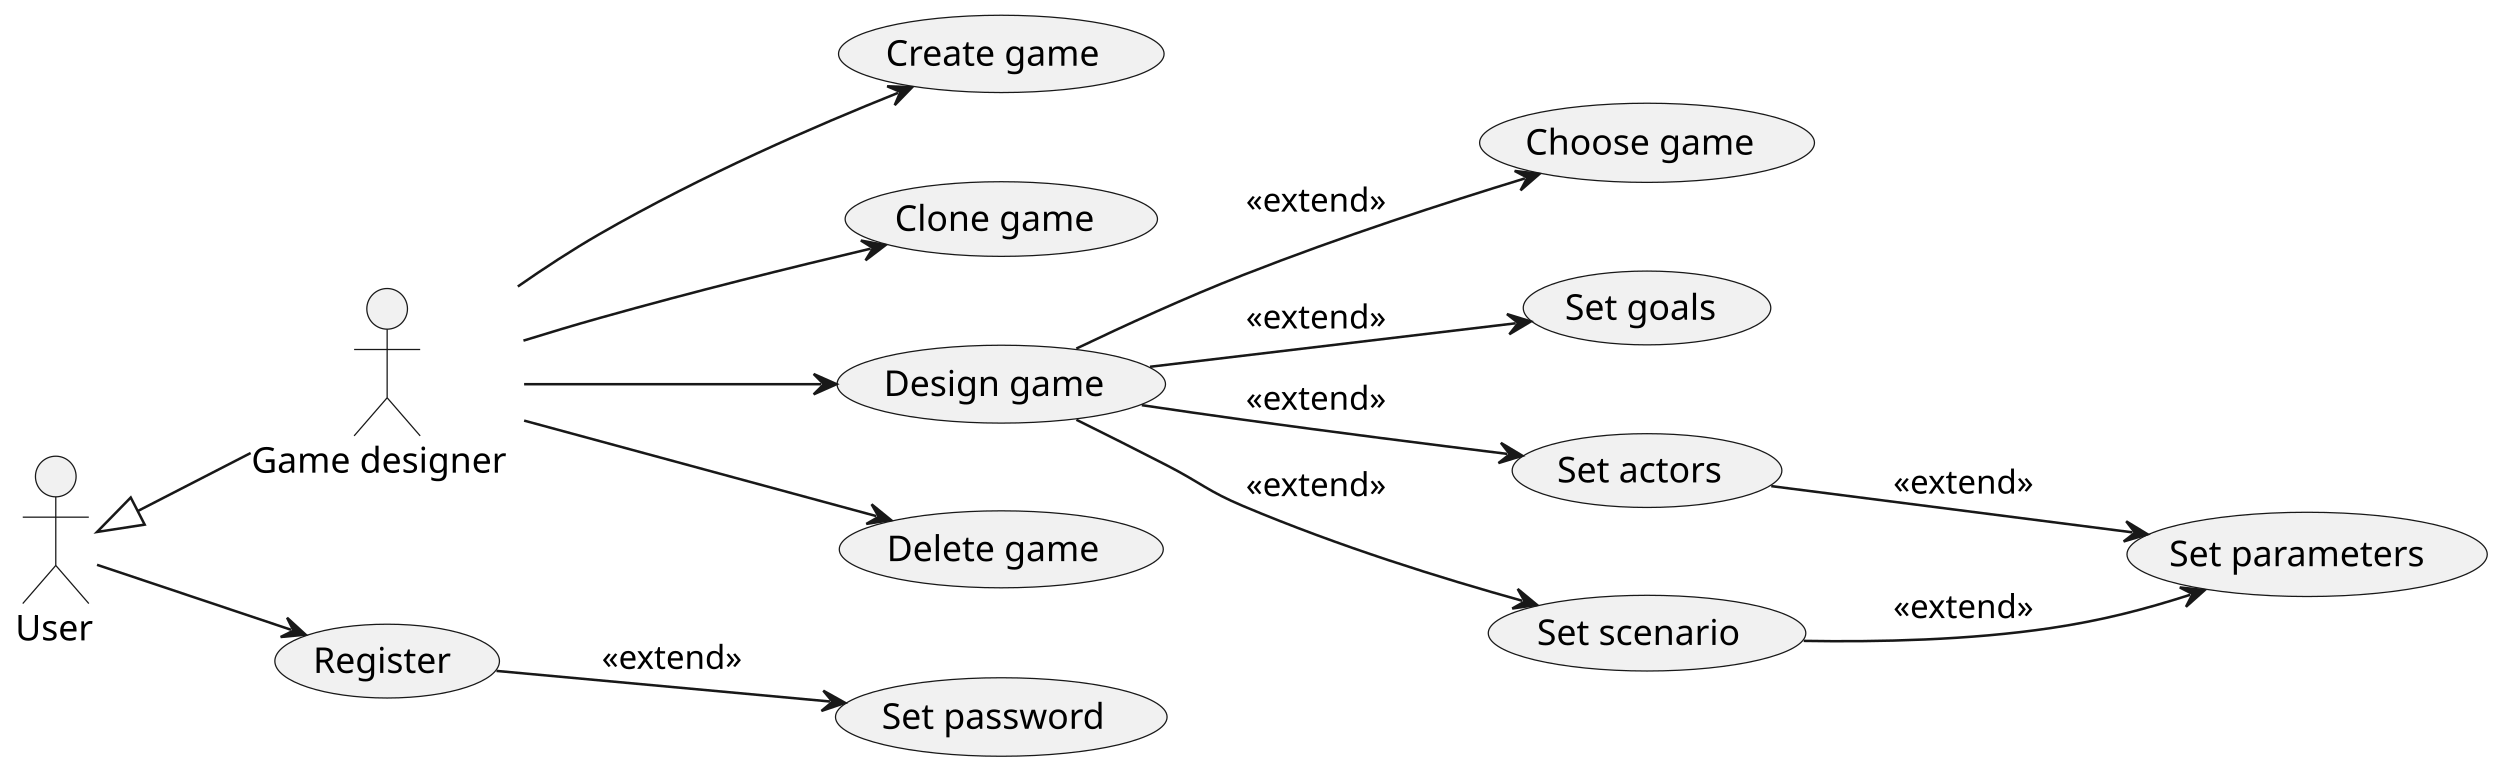
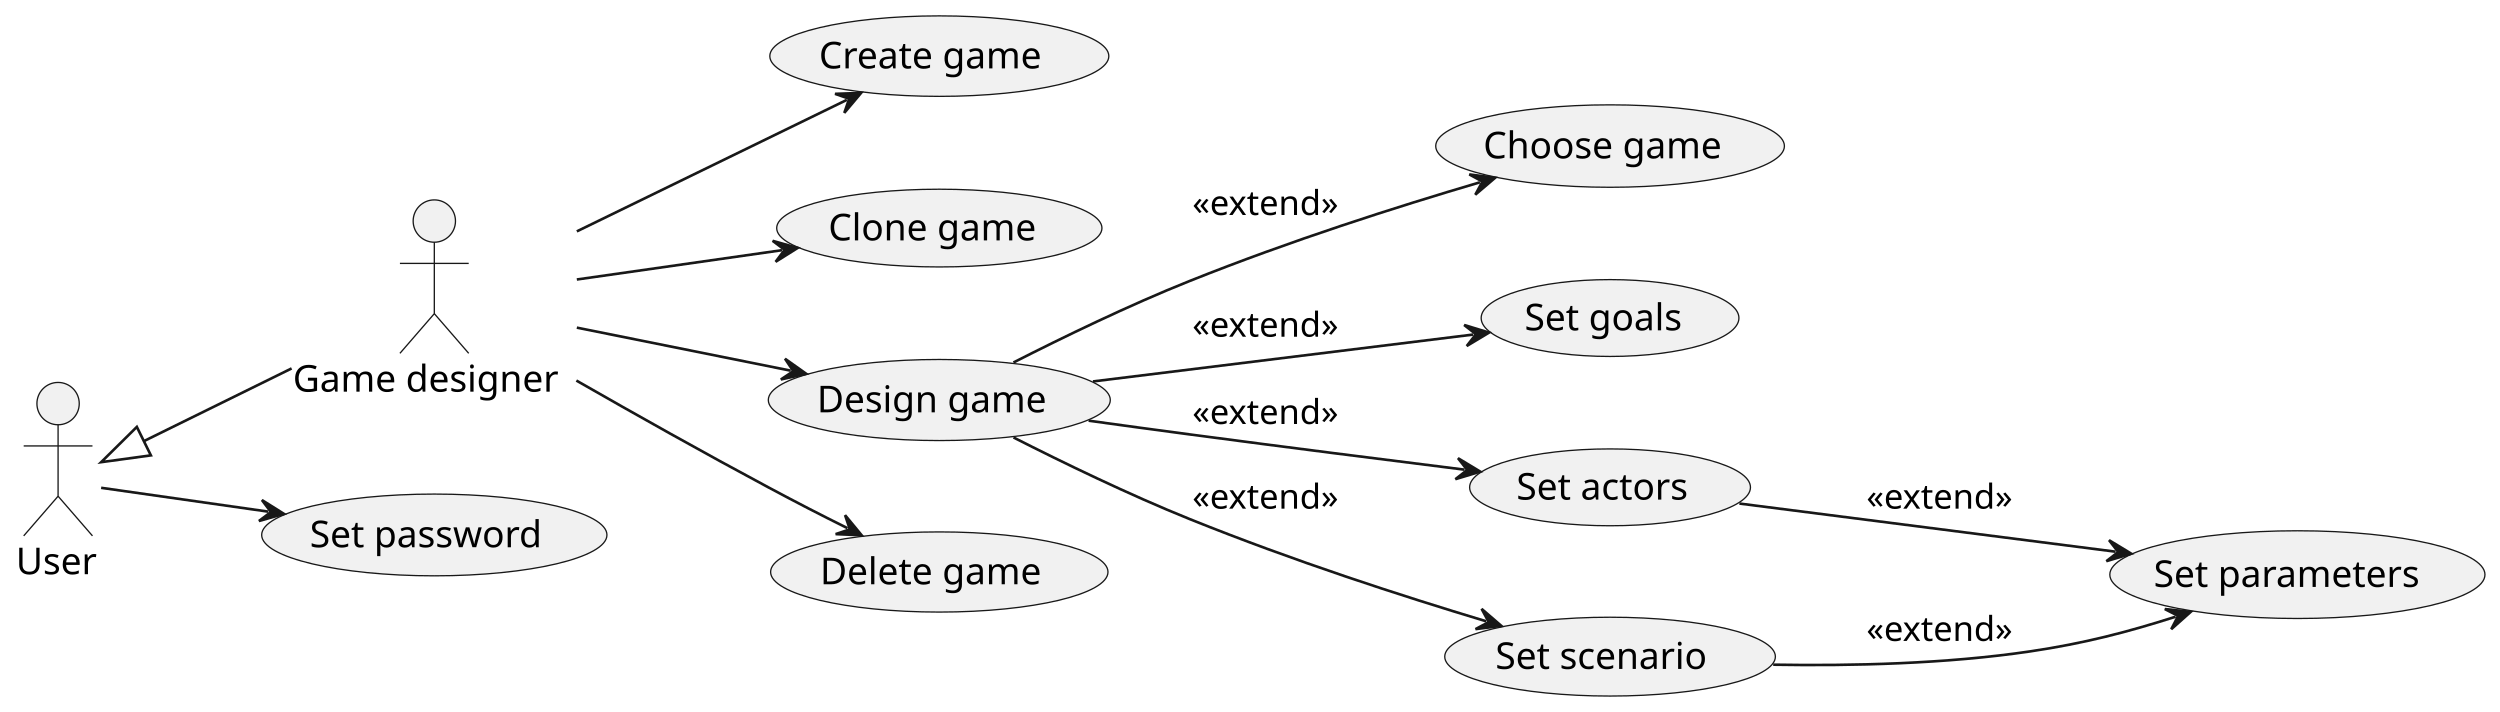
- <svg xmlns="http://www.w3.org/2000/svg" contentStyleType="text/css" data-diagram-type="DESCRIPTION" height="303px" preserveAspectRatio="none" style="width:984px;height:303px;background:#FFFFFF;" version="1.1" viewBox="0 0 984 303" width="984px" zoomAndPan="magnify">
+ <svg xmlns="http://www.w3.org/2000/svg" contentStyleType="text/css" data-diagram-type="DESCRIPTION" height="269px" preserveAspectRatio="none" style="width:945px;height:269px;background:#FFFFFF;" version="1.1" viewBox="0 0 945 269" width="945px" zoomAndPan="magnify">
  <defs />
  <g>
    <g class="entity" data-entity="GD" data-source-line="3" data-uid="ent0002" id="entity_GD">
-       <ellipse cx="152.381" cy="121.56" fill="#F1F1F1" rx="8" ry="8" style="stroke:#181818;stroke-width:0.5;" />
-       <path d="M152.381,129.56 L152.381,156.56 M139.381,137.56 L165.381,137.56 M152.381,156.56 L139.381,171.56 M152.381,156.56 L165.381,171.56" fill="none" style="stroke:#181818;stroke-width:0.5;" />
-       <text fill="#000000" font-family="sans-serif" font-size="14" lengthAdjust="spacing" textLength="106.941" x="98.91" y="186.055">Game designer</text>
+       <ellipse cx="164.171" cy="83.56" fill="#F1F1F1" rx="8" ry="8" style="stroke:#181818;stroke-width:0.5;" />
+       <path d="M164.171,91.56 L164.171,118.56 M151.171,99.56 L177.171,99.56 M164.171,118.56 L151.171,133.56 M164.171,118.56 L177.171,133.56" fill="none" style="stroke:#181818;stroke-width:0.5;" />
+       <text fill="#000000" font-family="sans-serif" font-size="14" lengthAdjust="spacing" textLength="106.941" x="110.7" y="148.055">Game designer</text>
    </g>
    <g class="entity" data-entity="User" data-source-line="4" data-uid="ent0003" id="entity_User">
-       <ellipse cx="21.955" cy="187.56" fill="#F1F1F1" rx="8" ry="8" style="stroke:#181818;stroke-width:0.5;" />
-       <path d="M21.955,195.56 L21.955,222.56 M8.955,203.56 L34.955,203.56 M21.955,222.56 L8.955,237.56 M21.955,222.56 L34.955,237.56" fill="none" style="stroke:#181818;stroke-width:0.5;" />
-       <text fill="#000000" font-family="sans-serif" font-size="14" lengthAdjust="spacing" textLength="31.91" x="6" y="252.055">User</text>
+       <ellipse cx="21.955" cy="152.56" fill="#F1F1F1" rx="8" ry="8" style="stroke:#181818;stroke-width:0.5;" />
+       <path d="M21.955,160.56 L21.955,187.56 M8.955,168.56 L34.955,168.56 M21.955,187.56 L8.955,202.56 M21.955,187.56 L34.955,202.56" fill="none" style="stroke:#181818;stroke-width:0.5;" />
+       <text fill="#000000" font-family="sans-serif" font-size="14" lengthAdjust="spacing" textLength="31.91" x="6" y="217.055">User</text>
    </g>
-     <g class="entity" data-entity="Register" data-source-line="6" data-uid="ent0005" id="entity_Register">
-       <ellipse cx="152.383" cy="260.214" fill="#F1F1F1" rx="44.203" ry="14.524" style="stroke:#181818;stroke-width:0.5;" />
-       <text fill="#000000" font-family="sans-serif" font-size="14" lengthAdjust="spacing" textLength="58.27" x="123.248" y="264.862">Register</text>
+     <g class="entity" data-entity="Set password" data-source-line="6" data-uid="ent0005" id="entity_Set password">
+       <ellipse cx="164.168" cy="202.212" fill="#F1F1F1" rx="65.258" ry="15.452" style="stroke:#181818;stroke-width:0.5;" />
+       <text fill="#000000" font-family="sans-serif" font-size="14" lengthAdjust="spacing" textLength="94.151" x="117.092" y="206.86">Set password</text>
    </g>
-     <g class="entity" data-entity="Set password" data-source-line="7" data-uid="ent0007" id="entity_Set password">
-       <ellipse cx="394.108" cy="282.212" fill="#F1F1F1" rx="65.258" ry="15.452" style="stroke:#181818;stroke-width:0.5;" />
-       <text fill="#000000" font-family="sans-serif" font-size="14" lengthAdjust="spacing" textLength="94.151" x="347.032" y="286.86">Set password</text>
+     <g class="entity" data-entity="Create game" data-source-line="8" data-uid="ent0007" id="entity_Create game">
+       <ellipse cx="355.063" cy="21.215" fill="#F1F1F1" rx="64.073" ry="15.214" style="stroke:#181818;stroke-width:0.5;" />
+       <text fill="#000000" font-family="sans-serif" font-size="14" lengthAdjust="spacing" textLength="90.993" x="309.566" y="25.863">Create game</text>
    </g>
-     <g class="entity" data-entity="Create game" data-source-line="9" data-uid="ent0009" id="entity_Create game">
-       <ellipse cx="394.113" cy="21.215" fill="#F1F1F1" rx="64.073" ry="15.214" style="stroke:#181818;stroke-width:0.5;" />
-       <text fill="#000000" font-family="sans-serif" font-size="14" lengthAdjust="spacing" textLength="90.993" x="348.616" y="25.863">Create game</text>
+     <g class="entity" data-entity="Clone game" data-source-line="10" data-uid="ent0009" id="entity_Clone game">
+       <ellipse cx="355.063" cy="86.215" fill="#F1F1F1" rx="61.473" ry="14.694" style="stroke:#181818;stroke-width:0.5;" />
+       <text fill="#000000" font-family="sans-serif" font-size="14" lengthAdjust="spacing" textLength="83.884" x="313.121" y="90.863">Clone game</text>
    </g>
-     <g class="entity" data-entity="Clone game" data-source-line="11" data-uid="ent0011" id="entity_Clone game">
-       <ellipse cx="394.113" cy="86.215" fill="#F1F1F1" rx="61.473" ry="14.694" style="stroke:#181818;stroke-width:0.5;" />
-       <text fill="#000000" font-family="sans-serif" font-size="14" lengthAdjust="spacing" textLength="83.884" x="352.171" y="90.863">Clone game</text>
+     <g class="entity" data-entity="Design game" data-source-line="12" data-uid="ent0011" id="entity_Design game">
+       <ellipse cx="355.057" cy="151.208" fill="#F1F1F1" rx="64.637" ry="15.328" style="stroke:#181818;stroke-width:0.5;" />
+       <text fill="#000000" font-family="sans-serif" font-size="14" lengthAdjust="spacing" textLength="92.504" x="308.805" y="155.856">Design game</text>
    </g>
-     <g class="entity" data-entity="Design game" data-source-line="13" data-uid="ent0013" id="entity_Design game">
-       <ellipse cx="394.107" cy="151.208" fill="#F1F1F1" rx="64.637" ry="15.328" style="stroke:#181818;stroke-width:0.5;" />
-       <text fill="#000000" font-family="sans-serif" font-size="14" lengthAdjust="spacing" textLength="92.504" x="347.855" y="155.856">Design game</text>
+     <g class="entity" data-entity="Choose game" data-source-line="13" data-uid="ent0013" id="entity_Choose game">
+       <ellipse cx="608.604" cy="55.211" fill="#F1F1F1" rx="65.904" ry="15.581" style="stroke:#181818;stroke-width:0.5;" />
+       <text fill="#000000" font-family="sans-serif" font-size="14" lengthAdjust="spacing" textLength="95.853" x="560.677" y="59.859">Choose game</text>
    </g>
-     <g class="entity" data-entity="Choose game" data-source-line="14" data-uid="ent0015" id="entity_Choose game">
-       <ellipse cx="648.274" cy="56.211" fill="#F1F1F1" rx="65.904" ry="15.581" style="stroke:#181818;stroke-width:0.5;" />
-       <text fill="#000000" font-family="sans-serif" font-size="14" lengthAdjust="spacing" textLength="95.853" x="600.347" y="60.859">Choose game</text>
+     <g class="entity" data-entity="Set goals" data-source-line="14" data-uid="ent0015" id="entity_Set goals">
+       <ellipse cx="608.597" cy="120.214" fill="#F1F1F1" rx="48.718" ry="14.524" style="stroke:#181818;stroke-width:0.5;" />
+       <text fill="#000000" font-family="sans-serif" font-size="14" lengthAdjust="spacing" textLength="64.654" x="576.27" y="124.862">Set goals</text>
    </g>
-     <g class="entity" data-entity="Set goals" data-source-line="15" data-uid="ent0017" id="entity_Set goals">
-       <ellipse cx="648.268" cy="121.214" fill="#F1F1F1" rx="48.718" ry="14.524" style="stroke:#181818;stroke-width:0.5;" />
-       <text fill="#000000" font-family="sans-serif" font-size="14" lengthAdjust="spacing" textLength="64.654" x="615.94" y="125.862">Set goals</text>
+     <g class="entity" data-entity="Set actors" data-source-line="15" data-uid="ent0017" id="entity_Set actors">
+       <ellipse cx="608.597" cy="184.214" fill="#F1F1F1" rx="53.078" ry="14.524" style="stroke:#181818;stroke-width:0.5;" />
+       <text fill="#000000" font-family="sans-serif" font-size="14" lengthAdjust="spacing" textLength="70.82" x="573.187" y="188.862">Set actors</text>
    </g>
-     <g class="entity" data-entity="Set actors" data-source-line="16" data-uid="ent0019" id="entity_Set actors">
-       <ellipse cx="648.268" cy="185.214" fill="#F1F1F1" rx="53.078" ry="14.524" style="stroke:#181818;stroke-width:0.5;" />
-       <text fill="#000000" font-family="sans-serif" font-size="14" lengthAdjust="spacing" textLength="70.82" x="612.857" y="189.862">Set actors</text>
+     <g class="entity" data-entity="Set scenario" data-source-line="16" data-uid="ent0019" id="entity_Set scenario">
+       <ellipse cx="608.603" cy="248.209" fill="#F1F1F1" rx="62.493" ry="14.899" style="stroke:#181818;stroke-width:0.5;" />
+       <text fill="#000000" font-family="sans-serif" font-size="14" lengthAdjust="spacing" textLength="86.707" x="565.25" y="252.857">Set scenario</text>
    </g>
-     <g class="entity" data-entity="Set scenario" data-source-line="17" data-uid="ent0021" id="entity_Set scenario">
-       <ellipse cx="648.273" cy="249.209" fill="#F1F1F1" rx="62.493" ry="14.899" style="stroke:#181818;stroke-width:0.5;" />
-       <text fill="#000000" font-family="sans-serif" font-size="14" lengthAdjust="spacing" textLength="86.707" x="604.92" y="253.857">Set scenario</text>
+     <g class="entity" data-entity="Set parameters" data-source-line="17" data-uid="ent0021" id="entity_Set parameters">
+       <ellipse cx="868.413" cy="217.21" fill="#F1F1F1" rx="70.903" ry="16.581" style="stroke:#181818;stroke-width:0.5;" />
+       <text fill="#000000" font-family="sans-serif" font-size="14" lengthAdjust="spacing" textLength="108.644" x="814.091" y="221.859">Set parameters</text>
    </g>
-     <g class="entity" data-entity="Set parameters" data-source-line="18" data-uid="ent0023" id="entity_Set parameters">
-       <ellipse cx="908.083" cy="218.21" fill="#F1F1F1" rx="70.903" ry="16.581" style="stroke:#181818;stroke-width:0.5;" />
-       <text fill="#000000" font-family="sans-serif" font-size="14" lengthAdjust="spacing" textLength="108.644" x="853.761" y="222.859">Set parameters</text>
-     </g>
-     <g class="entity" data-entity="Delete game" data-source-line="21" data-uid="ent0026" id="entity_Delete game">
-       <ellipse cx="394.105" cy="216.213" fill="#F1F1F1" rx="63.765" ry="15.153" style="stroke:#181818;stroke-width:0.5;" />
-       <text fill="#000000" font-family="sans-serif" font-size="14" lengthAdjust="spacing" textLength="90.166" x="349.022" y="220.862">Delete game</text>
+     <g class="entity" data-entity="Delete game" data-source-line="20" data-uid="ent0024" id="entity_Delete game">
+       <ellipse cx="355.055" cy="216.213" fill="#F1F1F1" rx="63.765" ry="15.153" style="stroke:#181818;stroke-width:0.5;" />
+       <text fill="#000000" font-family="sans-serif" font-size="14" lengthAdjust="spacing" textLength="90.166" x="309.972" y="220.862">Delete game</text>
    </g>
    <g class="link" data-entity-1="User" data-entity-2="GD" data-source-line="4" data-uid="lnk4" id="link_User_GD">
-       <path d="M54.201,201.155 C69.151,193.475 76.81,189.53 98.65,178.31" fill="none" id="User-backto-GD" style="stroke:#181818;stroke-width:1;" />
-       <polygon fill="none" points="38.19,209.38,56.943,206.492,51.459,195.818,38.19,209.38" style="stroke:#181818;stroke-width:1;" />
+       <path d="M54.378,166.748 C71.618,158.258 84.49,151.93 110.23,139.26" fill="none" id="User-backto-GD" style="stroke:#181818;stroke-width:1;" />
+       <polygon fill="none" points="38.23,174.7,57.029,172.13,51.727,161.365,38.23,174.7" style="stroke:#181818;stroke-width:1;" />
    </g>
-     <g class="link" data-entity-1="User" data-entity-2="Register" data-source-line="6" data-uid="lnk6" id="link_User_Register">
-       <path d="M38.19,222.31 C58.32,229.05 88.58,239.185 114.57,247.885" fill="none" id="User-to-Register" style="stroke:#181818;stroke-width:1;" />
-       <polygon fill="#181818" points="120.26,249.79,112.995,243.14,115.519,248.203,110.456,250.726,120.26,249.79" style="stroke:#181818;stroke-width:1;" />
+     <g class="link" data-entity-1="User" data-entity-2="Set password" data-source-line="6" data-uid="lnk6" id="link_User_Set password">
+       <path d="M38.23,184.39 C54.84,186.76 76.42,189.832 101.41,193.401" fill="none" id="User-to-Set password" style="stroke:#181818;stroke-width:1;" />
+       <polygon fill="#181818" points="107.35,194.25,99.006,189.017,102.4,193.543,97.875,196.937,107.35,194.25" style="stroke:#181818;stroke-width:1;" />
    </g>
-     <g class="link" data-entity-1="Register" data-entity-2="Set password" data-source-line="7" data-uid="lnk8" id="link_Register_Set password">
-       <path d="M195.41,264.07 C233.41,267.55 283.835,272.182 326.675,276.112" fill="none" id="Register-to-Set password" style="stroke:#181818;stroke-width:1;" />
-       <polygon fill="#181818" points="332.65,276.66,324.053,271.854,327.671,276.203,323.322,279.821,332.65,276.66" style="stroke:#181818;stroke-width:1;" />
-       <text fill="#000000" font-family="sans-serif" font-size="13" lengthAdjust="spacing" textLength="61.185" x="236.85" y="263.277">«extend»</text>
+     <g class="link" data-entity-1="GD" data-entity-2="Create game" data-source-line="8" data-uid="lnk8" id="link_GD_Create game">
+       <path d="M218.04,87.46 C252.85,70.5 291.696,51.587 320.096,37.757" fill="none" id="GD-to-Create game" style="stroke:#181818;stroke-width:1;" />
+       <polygon fill="#181818" points="325.49,35.13,315.647,35.474,320.995,37.319,319.15,42.667,325.49,35.13" style="stroke:#181818;stroke-width:1;" />
    </g>
-     <g class="link" data-entity-1="GD" data-entity-2="Create game" data-source-line="9" data-uid="lnk10" id="link_GD_Create game">
-       <path d="M203.81,112.77 C214.17,105.56 225.17,98.36 235.85,92.21 C276.61,68.74 320.951,49.582 353.461,36.552" fill="none" id="GD-to-Create game" style="stroke:#181818;stroke-width:1;" />
-       <polygon fill="#181818" points="359.03,34.32,349.188,33.955,354.389,36.18,352.164,41.381,359.03,34.32" style="stroke:#181818;stroke-width:1;" />
+     <g class="link" data-entity-1="GD" data-entity-2="Clone game" data-source-line="10" data-uid="lnk10" id="link_GD_Clone game">
+       <path d="M218.04,105.65 C244.12,101.93 269.55,98.288 295.59,94.569" fill="none" id="GD-to-Clone game" style="stroke:#181818;stroke-width:1;" />
+       <polygon fill="#181818" points="301.53,93.72,292.055,91.033,296.58,94.427,293.186,98.953,301.53,93.72" style="stroke:#181818;stroke-width:1;" />
    </g>
-     <g class="link" data-entity-1="GD" data-entity-2="Clone game" data-source-line="11" data-uid="lnk12" id="link_GD_Clone game">
-       <path d="M206.03,134.07 C215.91,131.01 226.17,127.93 235.85,125.21 C273.62,114.58 311.091,105.341 342.681,97.871" fill="none" id="GD-to-Clone game" style="stroke:#181818;stroke-width:1;" />
-       <polygon fill="#181818" points="348.52,96.49,338.841,94.668,343.654,97.641,340.682,102.454,348.52,96.49" style="stroke:#181818;stroke-width:1;" />
+     <g class="link" data-entity-1="GD" data-entity-2="Design game" data-source-line="12" data-uid="lnk12" id="link_GD_Design game">
+       <path d="M218.04,123.85 C245.21,129.31 272.248,134.756 298.888,140.117" fill="none" id="GD-to-Design game" style="stroke:#181818;stroke-width:1;" />
+       <polygon fill="#181818" points="304.77,141.3,296.736,135.603,299.868,140.314,295.158,143.446,304.77,141.3" style="stroke:#181818;stroke-width:1;" />
    </g>
-     <g class="link" data-entity-1="GD" data-entity-2="Design game" data-source-line="13" data-uid="lnk14" id="link_GD_Design game">
-       <path d="M206.29,151.21 C242.55,151.21 284.85,151.21 323.26,151.21" fill="none" id="GD-to-Design game" style="stroke:#181818;stroke-width:1;" />
-       <polygon fill="#181818" points="329.26,151.21,320.26,147.21,324.26,151.21,320.26,155.21,329.26,151.21" style="stroke:#181818;stroke-width:1;" />
+     <g class="link" data-entity-1="Design game" data-entity-2="Choose game" data-source-line="13" data-uid="lnk14" id="link_Design game_Choose game">
+       <path d="M383.08,137.02 C401.55,127.62 426.76,115.38 449.7,106.21 C488.09,90.87 527.306,78.401 559.406,68.911" fill="none" id="Design game-to-Choose game" style="stroke:#181818;stroke-width:1;" />
+       <polygon fill="#181818" points="565.16,67.21,555.395,65.926,560.365,68.627,557.663,73.597,565.16,67.21" style="stroke:#181818;stroke-width:1;" />
+       <text fill="#000000" font-family="sans-serif" font-size="13" lengthAdjust="spacing" textLength="61.185" x="450.7" y="81.277">«extend»</text>
    </g>
-     <g class="link" data-entity-1="Design game" data-entity-2="Choose game" data-source-line="14" data-uid="lnk16" id="link_Design game_Choose game">
-       <path d="M423.64,137.2 C442.15,128.36 466.92,116.99 489.37,108.21 C528.34,92.96 568.083,80.058 600.203,70.218" fill="none" id="Design game-to-Choose game" style="stroke:#181818;stroke-width:1;" />
-       <polygon fill="#181818" points="605.94,68.46,596.163,67.272,601.159,69.925,598.506,74.921,605.94,68.46" style="stroke:#181818;stroke-width:1;" />
-       <text fill="#000000" font-family="sans-serif" font-size="13" lengthAdjust="spacing" textLength="61.185" x="490.37" y="83.277">«extend»</text>
+     <g class="link" data-entity-1="Design game" data-entity-2="Set goals" data-source-line="14" data-uid="lnk16" id="link_Design game_Set goals">
+       <path d="M413.14,144.18 C458.51,138.59 515.125,131.604 556.915,126.454" fill="none" id="Design game-to-Set goals" style="stroke:#181818;stroke-width:1;" />
+       <polygon fill="#181818" points="562.87,125.72,553.448,122.851,557.908,126.332,554.427,130.791,562.87,125.72" style="stroke:#181818;stroke-width:1;" />
+       <text fill="#000000" font-family="sans-serif" font-size="13" lengthAdjust="spacing" textLength="61.185" x="450.7" y="127.277">«extend»</text>
    </g>
-     <g class="link" data-entity-1="Design game" data-entity-2="Set goals" data-source-line="15" data-uid="lnk18" id="link_Design game_Set goals">
-       <path d="M452.64,144.36 C498.14,138.95 554.792,132.209 596.582,127.239" fill="none" id="Design game-to-Set goals" style="stroke:#181818;stroke-width:1;" />
-       <polygon fill="#181818" points="602.54,126.53,593.131,123.621,597.575,127.121,594.075,131.565,602.54,126.53" style="stroke:#181818;stroke-width:1;" />
-       <text fill="#000000" font-family="sans-serif" font-size="13" lengthAdjust="spacing" textLength="61.185" x="490.37" y="129.277">«extend»</text>
+     <g class="link" data-entity-1="Design game" data-entity-2="Set actors" data-source-line="15" data-uid="lnk18" id="link_Design game_Set actors">
+       <path d="M411.5,159.02 C424.06,160.76 437.34,162.57 449.7,164.21 C486.54,169.1 522.306,173.626 553.606,177.536" fill="none" id="Design game-to-Set actors" style="stroke:#181818;stroke-width:1;" />
+       <polygon fill="#181818" points="559.56,178.28,551.125,173.195,554.599,177.66,550.134,181.133,559.56,178.28" style="stroke:#181818;stroke-width:1;" />
+       <text fill="#000000" font-family="sans-serif" font-size="13" lengthAdjust="spacing" textLength="61.185" x="450.7" y="160.277">«extend»</text>
    </g>
-     <g class="link" data-entity-1="Design game" data-entity-2="Set actors" data-source-line="16" data-uid="lnk20" id="link_Design game_Set actors">
-       <path d="M449.41,159.48 C462.49,161.41 476.42,163.43 489.37,165.21 C526.19,170.27 561.945,174.808 593.255,178.658" fill="none" id="Design game-to-Set actors" style="stroke:#181818;stroke-width:1;" />
-       <polygon fill="#181818" points="599.21,179.39,590.765,174.321,594.247,178.78,589.789,182.262,599.21,179.39" style="stroke:#181818;stroke-width:1;" />
-       <text fill="#000000" font-family="sans-serif" font-size="13" lengthAdjust="spacing" textLength="61.185" x="490.37" y="161.277">«extend»</text>
+     <g class="link" data-entity-1="Design game" data-entity-2="Set scenario" data-source-line="16" data-uid="lnk20" id="link_Design game_Set scenario">
+       <path d="M383.1,165.36 C401.58,174.74 426.78,186.98 449.7,196.21 C489.05,212.07 529.536,225.128 561.766,234.848" fill="none" id="Design game-to-Set scenario" style="stroke:#181818;stroke-width:1;" />
+       <polygon fill="#181818" points="567.51,236.58,560.048,230.152,562.723,235.136,557.738,237.811,567.51,236.58" style="stroke:#181818;stroke-width:1;" />
+       <text fill="#000000" font-family="sans-serif" font-size="13" lengthAdjust="spacing" textLength="61.185" x="450.7" y="192.277">«extend»</text>
    </g>
-     <g class="link" data-entity-1="Design game" data-entity-2="Set scenario" data-source-line="17" data-uid="lnk22" id="link_Design game_Set scenario">
-       <path d="M423.67,165.22 C434.84,170.75 447.74,177.21 459.37,183.21 C472.8,190.13 475.44,193.35 489.37,199.21 C527.53,215.27 566.941,227.465 599.181,236.475" fill="none" id="Design game-to-Set scenario" style="stroke:#181818;stroke-width:1;" />
-       <polygon fill="#181818" points="604.96,238.09,597.369,231.815,600.144,236.744,595.216,239.52,604.96,238.09" style="stroke:#181818;stroke-width:1;" />
-       <text fill="#000000" font-family="sans-serif" font-size="13" lengthAdjust="spacing" textLength="61.185" x="490.37" y="195.277">«extend»</text>
+     <g class="link" data-entity-1="Set scenario" data-entity-2="Set parameters" data-source-line="17" data-uid="lnk22" id="link_Set scenario_Set parameters">
+       <path d="M670.27,251.25 C699.77,251.76 735.64,250.95 767.51,246.21 C787.87,243.18 804.195,238.927 822.375,233.117" fill="none" id="Set scenario-to-Set parameters" style="stroke:#181818;stroke-width:1;" />
+       <polygon fill="#181818" points="828.09,231.29,818.299,230.22,823.327,232.812,820.735,237.84,828.09,231.29" style="stroke:#181818;stroke-width:1;" />
+       <text fill="#000000" font-family="sans-serif" font-size="13" lengthAdjust="spacing" textLength="61.185" x="705.51" y="242.277">«extend»</text>
    </g>
-     <g class="link" data-entity-1="Set scenario" data-entity-2="Set parameters" data-source-line="18" data-uid="lnk24" id="link_Set scenario_Set parameters">
-       <path d="M709.94,252.25 C739.43,252.76 775.31,251.95 807.18,247.21 C827.54,244.18 843.866,239.929 862.046,234.109" fill="none" id="Set scenario-to-Set parameters" style="stroke:#181818;stroke-width:1;" />
-       <polygon fill="#181818" points="867.76,232.28,857.969,231.214,862.998,233.804,860.408,238.834,867.76,232.28" style="stroke:#181818;stroke-width:1;" />
-       <text fill="#000000" font-family="sans-serif" font-size="13" lengthAdjust="spacing" textLength="61.185" x="745.18" y="243.277">«extend»</text>
+     <g class="link" data-entity-1="Set actors" data-entity-2="Set parameters" data-source-line="18" data-uid="lnk23" id="link_Set actors_Set parameters">
+       <path d="M657.49,190.34 C699.28,195.69 754.228,202.729 799.688,208.539" fill="none" id="Set actors-to-Set parameters" style="stroke:#181818;stroke-width:1;" />
+       <polygon fill="#181818" points="805.64,209.3,797.22,204.191,800.68,208.666,796.206,212.127,805.64,209.3" style="stroke:#181818;stroke-width:1;" />
+       <text fill="#000000" font-family="sans-serif" font-size="13" lengthAdjust="spacing" textLength="61.185" x="705.51" y="192.277">«extend»</text>
    </g>
-     <g class="link" data-entity-1="Set actors" data-entity-2="Set parameters" data-source-line="19" data-uid="lnk25" id="link_Set actors_Set parameters">
-       <path d="M697.16,191.34 C738.95,196.69 793.899,203.718 839.349,209.538" fill="none" id="Set actors-to-Set parameters" style="stroke:#181818;stroke-width:1;" />
-       <polygon fill="#181818" points="845.3,210.3,836.881,205.189,840.341,209.665,835.865,213.125,845.3,210.3" style="stroke:#181818;stroke-width:1;" />
-       <text fill="#000000" font-family="sans-serif" font-size="13" lengthAdjust="spacing" textLength="61.185" x="745.18" y="194.277">«extend»</text>
-     </g>
-     <g class="link" data-entity-1="GD" data-entity-2="Delete game" data-source-line="21" data-uid="lnk27" id="link_GD_Delete game">
-       <path d="M206.29,165.55 C249.72,177.33 304.639,192.22 344.919,203.14" fill="none" id="GD-to-Delete game" style="stroke:#181818;stroke-width:1;" />
-       <polygon fill="#181818" points="350.71,204.71,343.07,198.494,345.884,203.402,340.977,206.216,350.71,204.71" style="stroke:#181818;stroke-width:1;" />
+     <g class="link" data-entity-1="GD" data-entity-2="Delete game" data-source-line="20" data-uid="lnk25" id="link_GD_Delete game">
+       <path d="M217.87,143.85 C240.12,156.59 266.4,171.37 290.43,184.21 C301.88,190.33 309.271,194.132 320.341,199.653" fill="none" id="GD-to-Delete game" style="stroke:#181818;stroke-width:1;" />
+       <polygon fill="#181818" points="325.71,202.33,319.441,194.734,321.235,200.099,315.871,201.893,325.71,202.33" style="stroke:#181818;stroke-width:1;" />
    </g>
  </g>
</svg>
